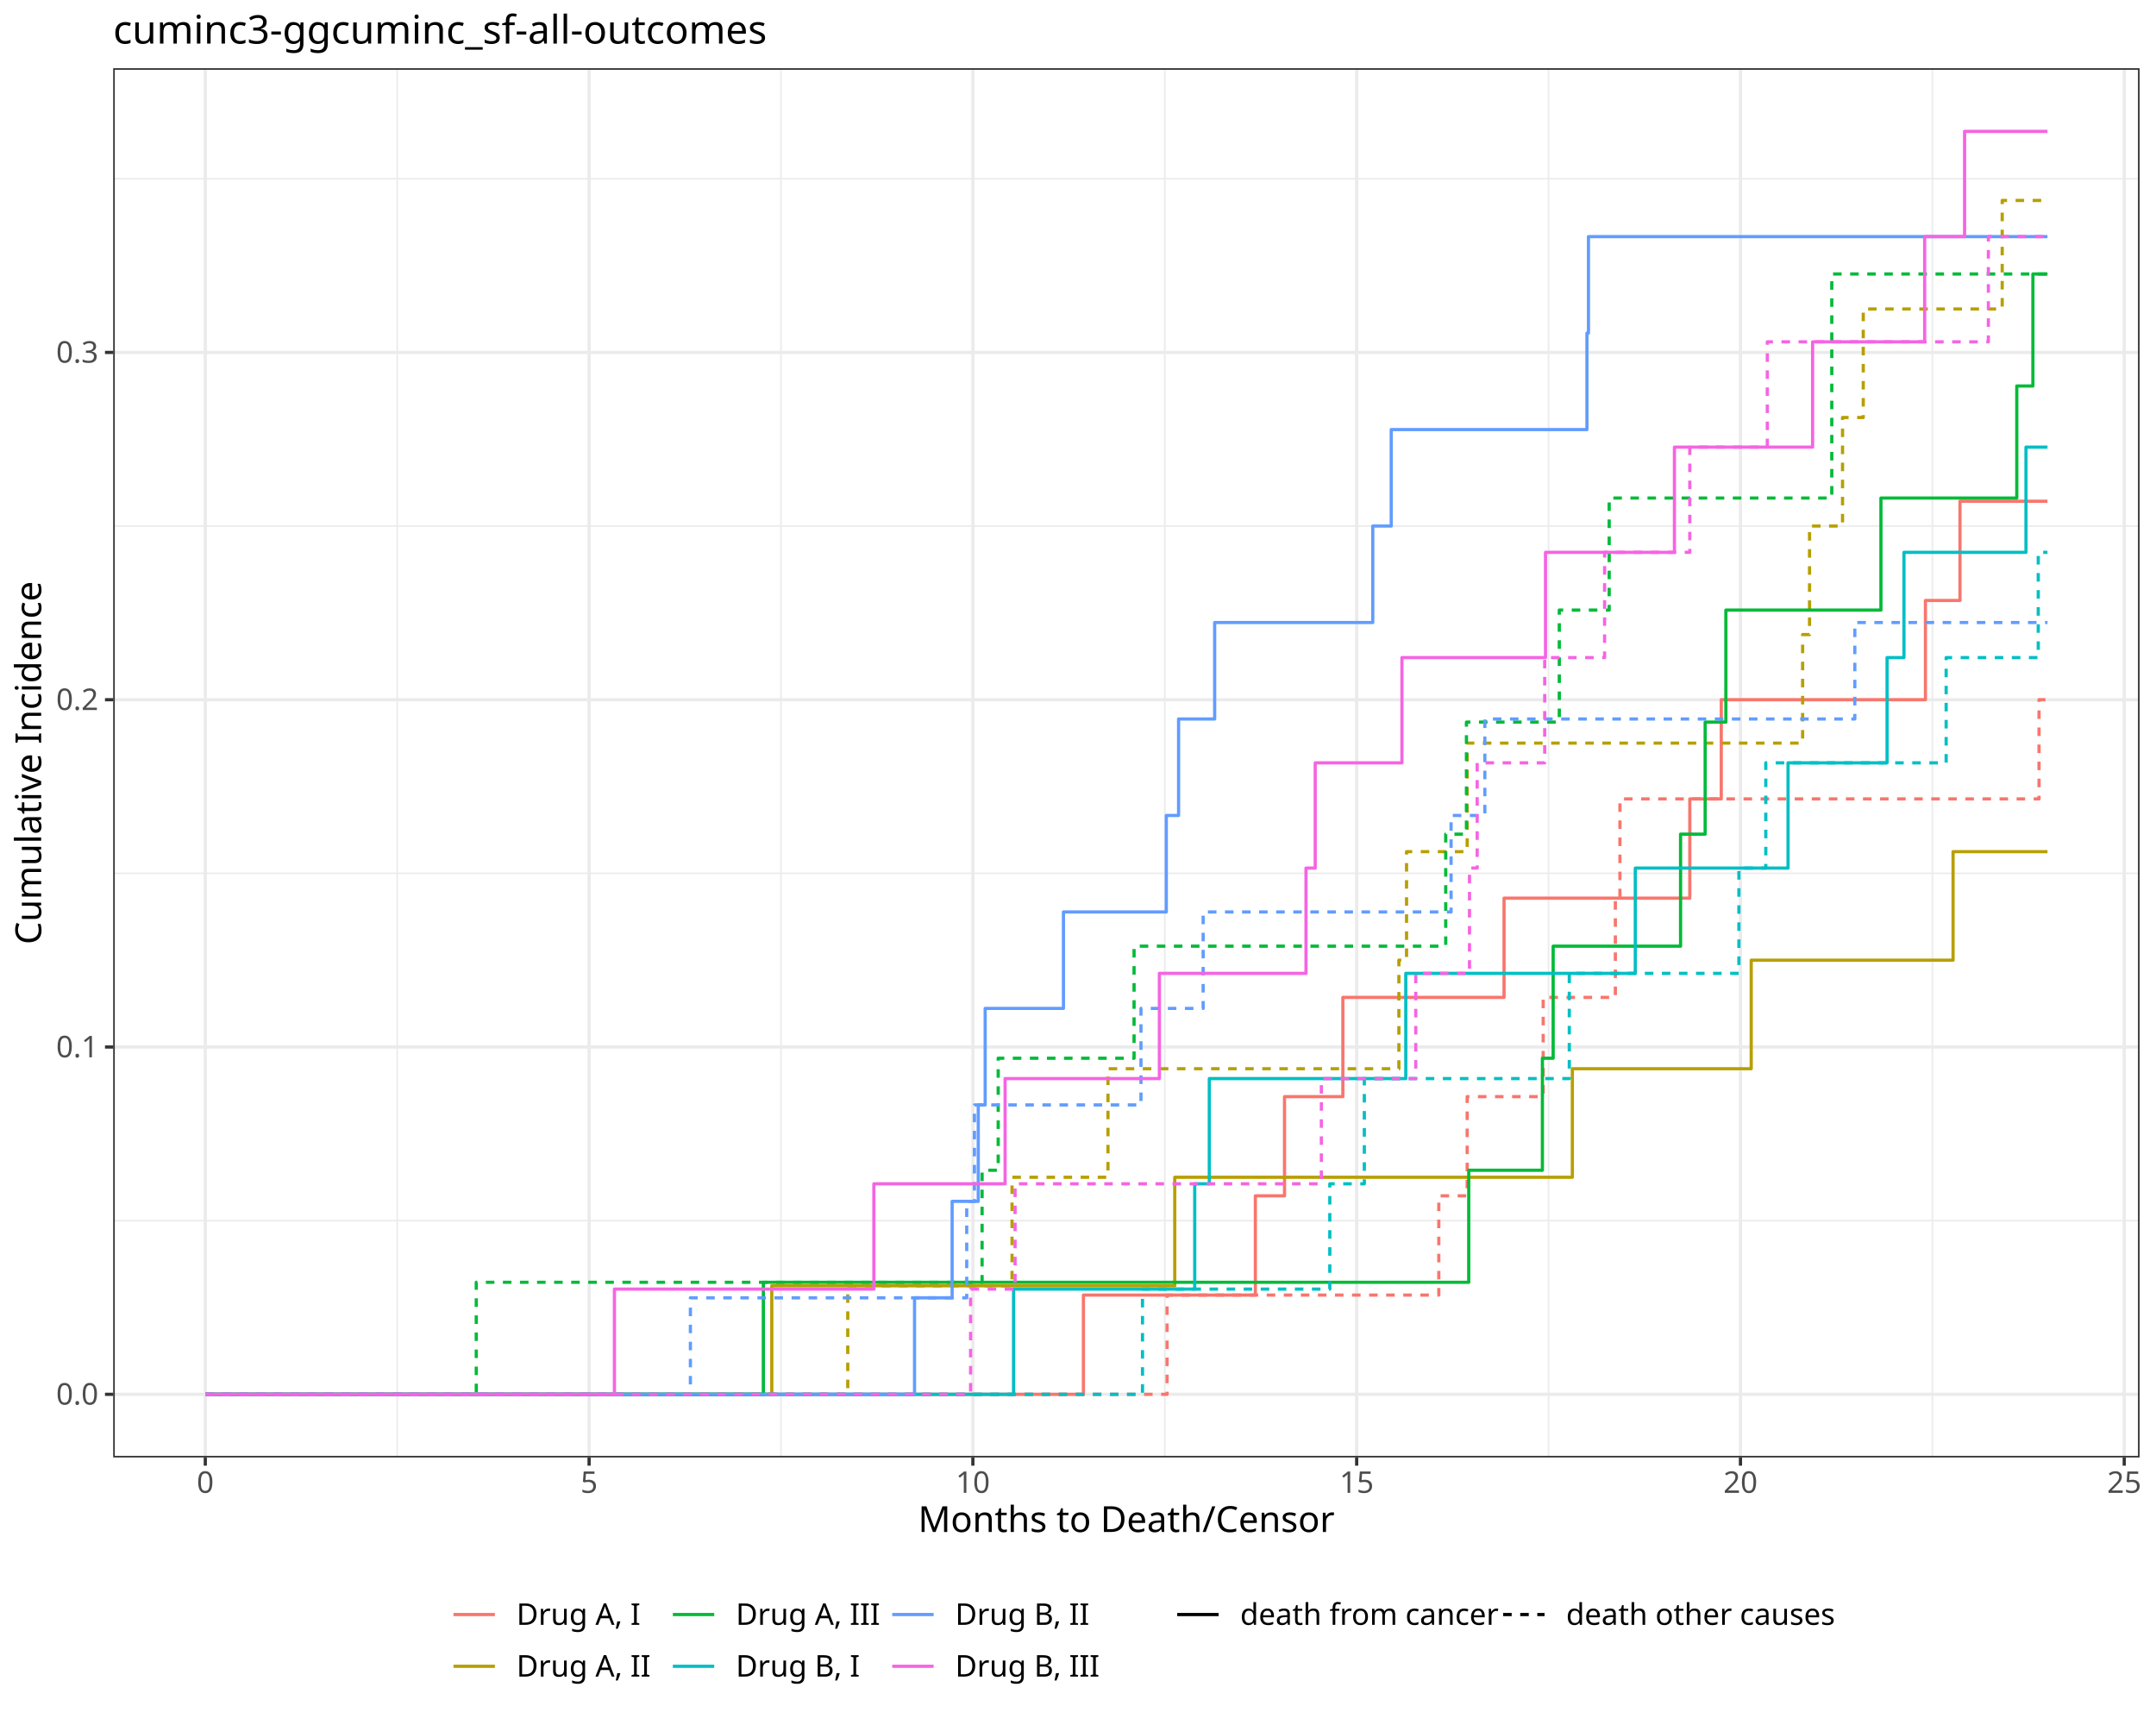
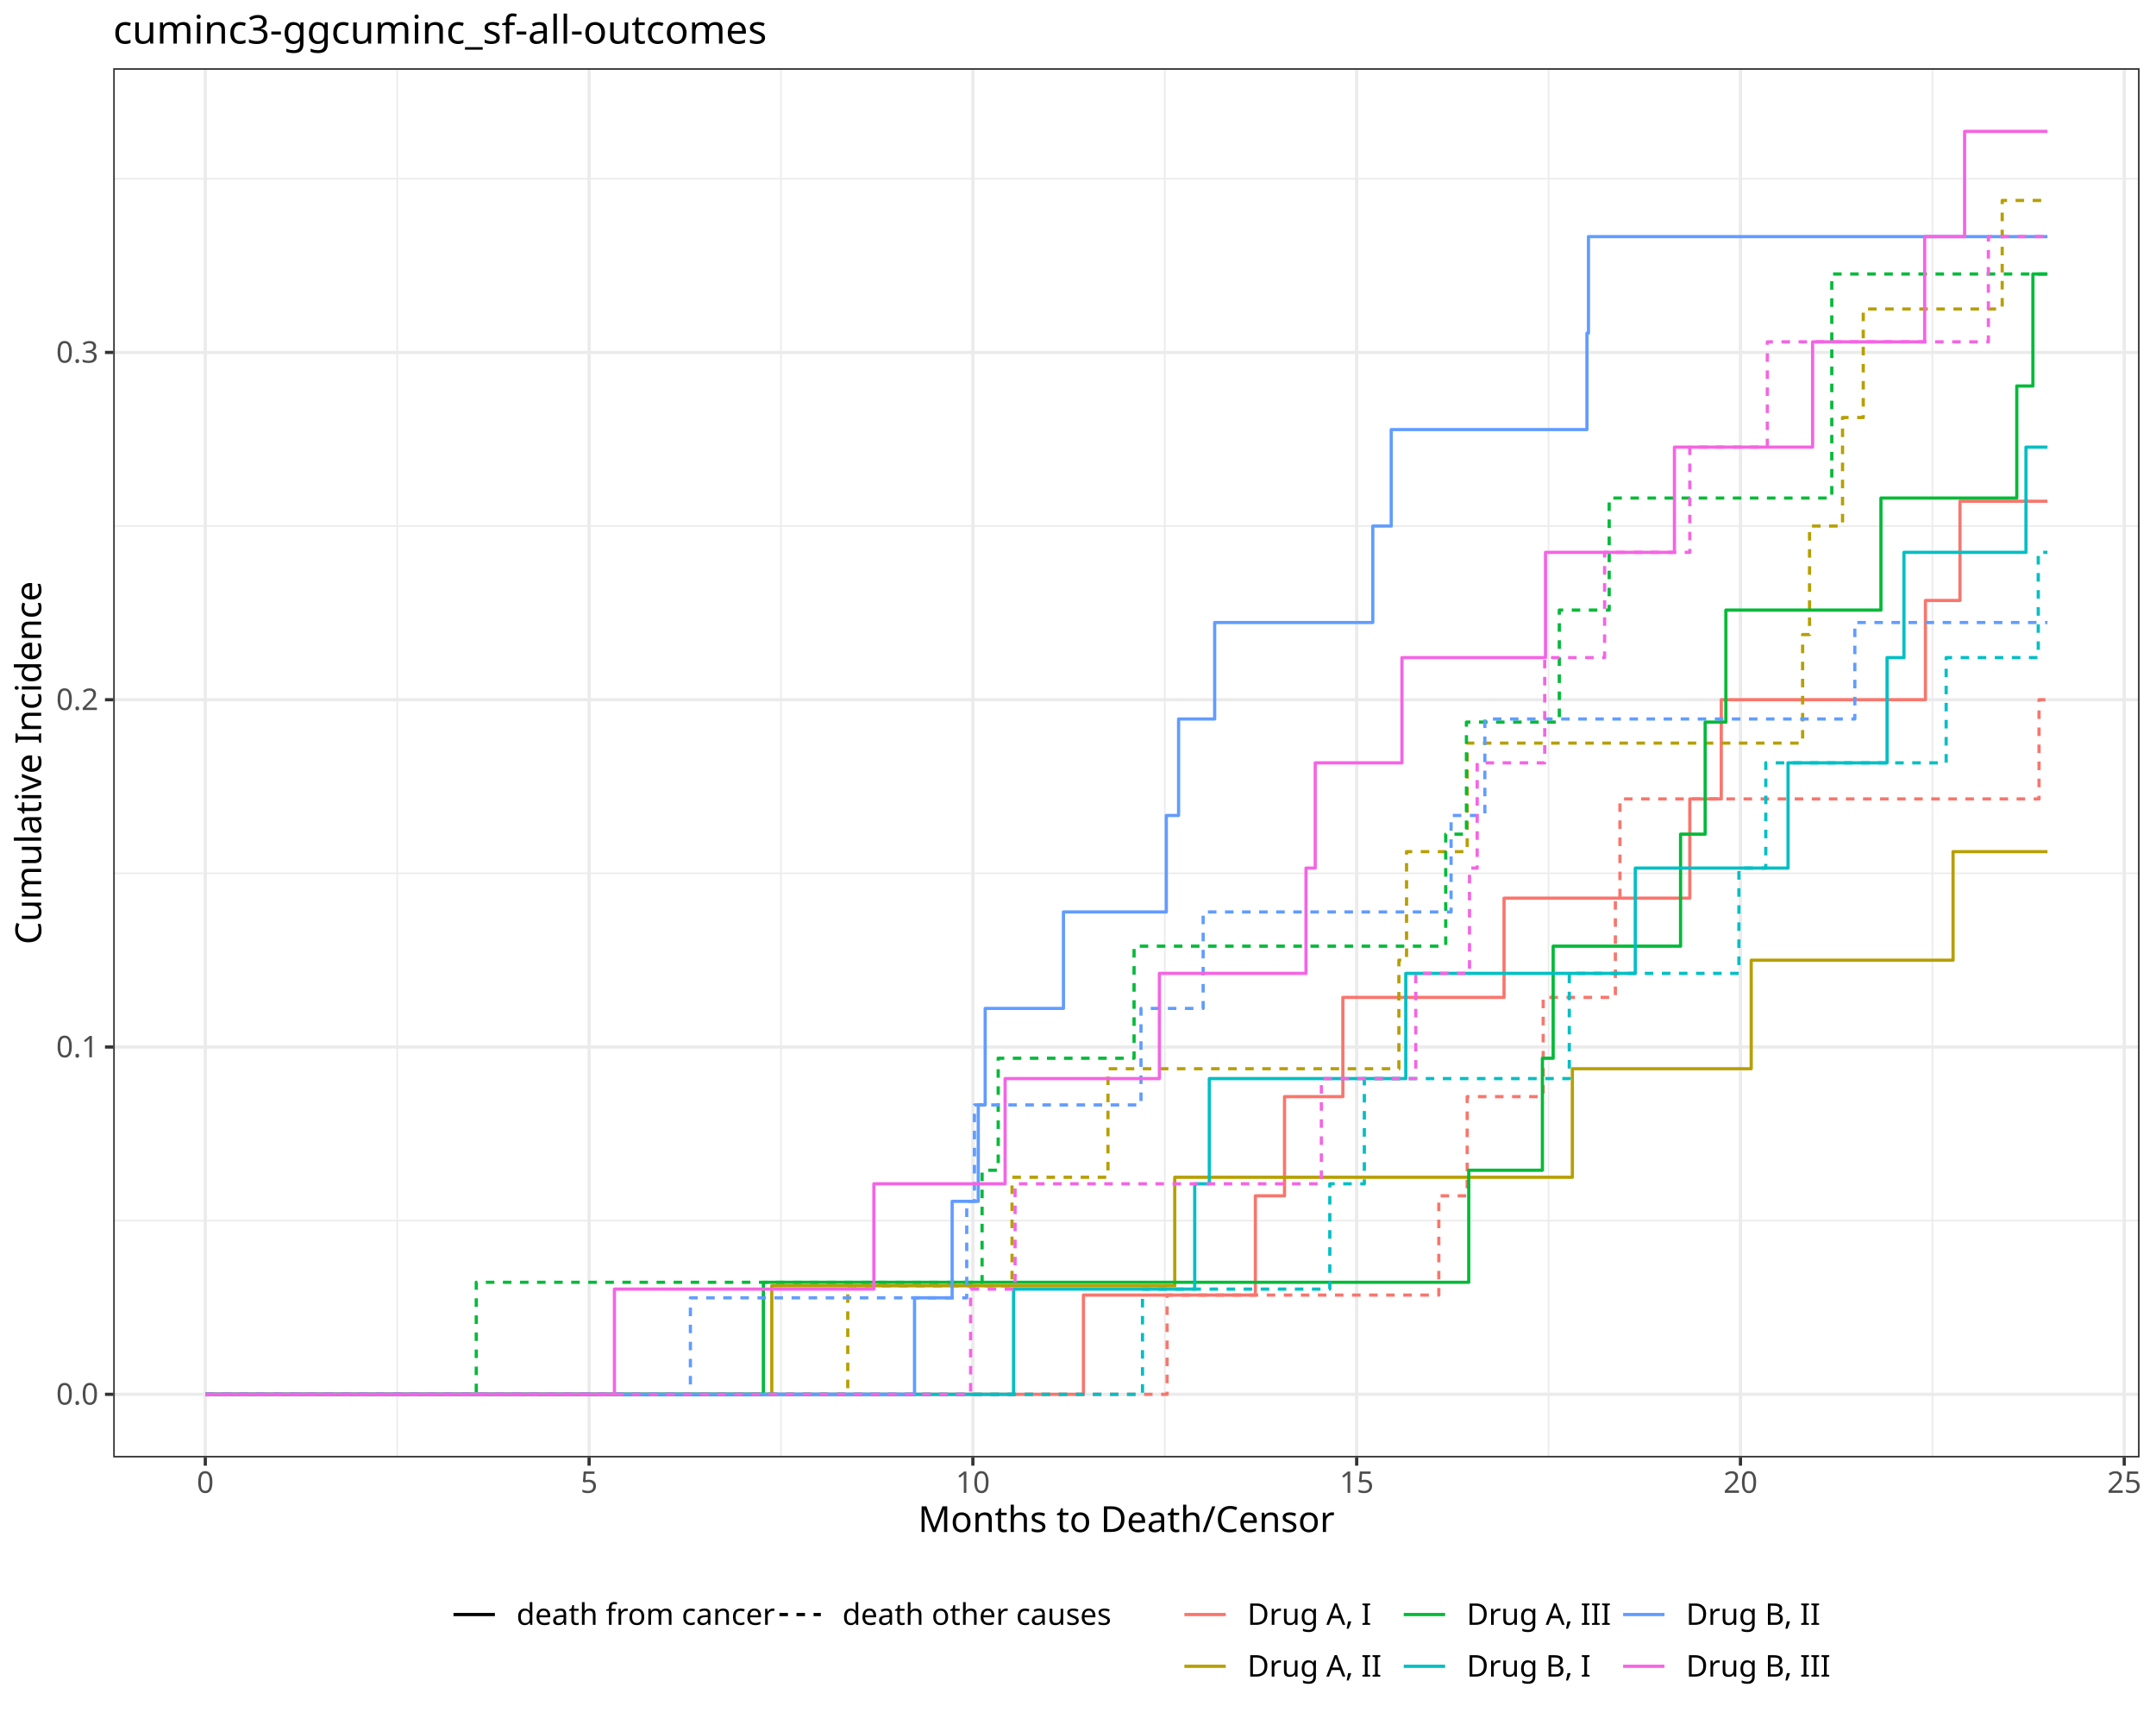
<svg xmlns="http://www.w3.org/2000/svg" class="svglite" data-engine-version="2.0" width="720.00pt" height="576.00pt" viewBox="0 0 720.00 576.00">
  <defs>
    <style type="text/css">
    .svglite line, .svglite polyline, .svglite polygon, .svglite path, .svglite rect, .svglite circle {
      fill: none;
      stroke: #000000;
      stroke-linecap: round;
      stroke-linejoin: round;
      stroke-miterlimit: 10.00;
    }
  </style>
  </defs>
  <rect width="100%" height="100%" style="stroke: none; fill: #FFFFFF;" />
  <defs>
    <clipPath id="cpMC4wMHw3MjAuMDB8MC4wMHw1NzYuMDA=">
      <rect x="0.00" y="0.00" width="720.00" height="576.00" />
    </clipPath>
  </defs>
  <g clip-path="url(#cpMC4wMHw3MjAuMDB8MC4wMHw1NzYuMDA=)">
    <rect x="0.00" y="0.00" width="720.00" height="576.00" style="stroke-width: 1.07; stroke: #FFFFFF; fill: #FFFFFF;" />
  </g>
  <defs>
    <clipPath id="cpMzcuODB8NzE0LjUyfDIyLjc4fDQ4Ni42Ng==">
      <rect x="37.80" y="22.78" width="676.72" height="463.88" />
    </clipPath>
  </defs>
  <g clip-path="url(#cpMzcuODB8NzE0LjUyfDIyLjc4fDQ4Ni42Ng==)">
    <rect x="37.80" y="22.78" width="676.72" height="463.88" style="stroke-width: 1.07; stroke: none; fill: #FFFFFF;" />
    <polyline points="37.80,407.59 714.52,407.59 " style="stroke-width: 0.53; stroke: #EBEBEB; stroke-linecap: butt;" />
    <polyline points="37.80,291.62 714.52,291.62 " style="stroke-width: 0.53; stroke: #EBEBEB; stroke-linecap: butt;" />
    <polyline points="37.80,175.65 714.52,175.65 " style="stroke-width: 0.53; stroke: #EBEBEB; stroke-linecap: butt;" />
    <polyline points="37.80,59.68 714.52,59.68 " style="stroke-width: 0.53; stroke: #EBEBEB; stroke-linecap: butt;" />
    <polyline points="132.65,486.66 132.65,22.78 " style="stroke-width: 0.53; stroke: #EBEBEB; stroke-linecap: butt;" />
    <polyline points="260.81,486.66 260.81,22.78 " style="stroke-width: 0.53; stroke: #EBEBEB; stroke-linecap: butt;" />
    <polyline points="388.98,486.66 388.98,22.78 " style="stroke-width: 0.53; stroke: #EBEBEB; stroke-linecap: butt;" />
    <polyline points="517.14,486.66 517.14,22.78 " style="stroke-width: 0.53; stroke: #EBEBEB; stroke-linecap: butt;" />
    <polyline points="645.31,486.66 645.31,22.78 " style="stroke-width: 0.53; stroke: #EBEBEB; stroke-linecap: butt;" />
    <polyline points="37.80,465.58 714.52,465.58 " style="stroke-width: 1.07; stroke: #EBEBEB; stroke-linecap: butt;" />
    <polyline points="37.80,349.61 714.52,349.61 " style="stroke-width: 1.07; stroke: #EBEBEB; stroke-linecap: butt;" />
    <polyline points="37.80,233.64 714.52,233.64 " style="stroke-width: 1.07; stroke: #EBEBEB; stroke-linecap: butt;" />
    <polyline points="37.80,117.67 714.52,117.67 " style="stroke-width: 1.07; stroke: #EBEBEB; stroke-linecap: butt;" />
    <polyline points="68.56,486.66 68.56,22.78 " style="stroke-width: 1.07; stroke: #EBEBEB; stroke-linecap: butt;" />
    <polyline points="196.73,486.66 196.73,22.78 " style="stroke-width: 1.07; stroke: #EBEBEB; stroke-linecap: butt;" />
    <polyline points="324.89,486.66 324.89,22.78 " style="stroke-width: 1.07; stroke: #EBEBEB; stroke-linecap: butt;" />
    <polyline points="453.06,486.66 453.06,22.78 " style="stroke-width: 1.07; stroke: #EBEBEB; stroke-linecap: butt;" />
    <polyline points="581.23,486.66 581.23,22.78 " style="stroke-width: 1.07; stroke: #EBEBEB; stroke-linecap: butt;" />
    <polyline points="709.39,486.66 709.39,22.78 " style="stroke-width: 1.07; stroke: #EBEBEB; stroke-linecap: butt;" />
    <polyline points="68.56,465.58 361.81,465.58 361.81,432.44 389.75,432.44 389.75,432.44 419.23,432.44 419.23,399.31 428.97,399.31 428.97,366.18 448.45,366.18 448.45,333.04 480.49,333.04 480.49,333.04 489.97,333.04 489.97,333.04 502.28,333.04 502.28,299.91 515.35,299.91 515.35,299.91 539.45,299.91 539.45,299.91 540.98,299.91 540.98,299.91 564.31,299.91 564.31,266.77 574.82,266.77 574.82,233.64 643.00,233.64 643.00,200.50 654.54,200.50 654.54,167.37 680.94,167.37 680.94,167.37 683.76,167.37 683.76,167.37 " style="stroke-width: 1.07; stroke: #F8766D; stroke-linecap: butt;" />
    <polyline points="68.56,465.58 361.81,465.58 361.81,465.58 389.75,465.58 389.75,432.44 419.23,432.44 419.23,432.44 428.97,432.44 428.97,432.44 448.45,432.44 448.45,432.44 480.49,432.44 480.49,399.31 489.97,399.31 489.97,366.18 502.28,366.18 502.28,366.18 515.35,366.18 515.35,333.04 539.45,333.04 539.45,299.91 540.98,299.91 540.98,266.77 564.31,266.77 564.31,266.77 574.82,266.77 574.82,266.77 643.00,266.77 643.00,266.77 654.54,266.77 654.54,266.77 680.94,266.77 680.94,233.64 683.76,233.64 683.76,233.64 " style="stroke-width: 1.07; stroke: #F8766D; stroke-dasharray: 2.85,2.85; stroke-linecap: butt;" />
    <polyline points="68.56,465.58 257.74,465.58 257.74,429.34 283.11,429.34 283.11,429.34 337.97,429.34 337.97,429.34 370.01,429.34 370.01,429.34 392.31,429.34 392.31,393.10 467.16,393.10 467.16,393.10 469.72,393.10 469.72,393.10 489.97,393.10 489.97,393.10 525.09,393.10 525.09,356.86 584.82,356.86 584.82,320.62 601.99,320.62 601.99,320.62 604.30,320.62 604.30,320.62 615.32,320.62 615.32,320.62 622.24,320.62 622.24,320.62 652.23,320.62 652.23,284.38 668.64,284.38 668.64,284.38 683.76,284.38 683.76,284.38 " style="stroke-width: 1.07; stroke: #B79F00; stroke-linecap: butt;" />
    <polyline points="68.56,465.58 257.74,465.58 257.74,465.58 283.11,465.58 283.11,429.34 337.97,429.34 337.97,393.10 370.01,393.10 370.01,356.86 392.31,356.86 392.31,356.86 467.16,356.86 467.16,320.62 469.72,320.62 469.72,284.38 489.97,284.38 489.97,248.13 525.09,248.13 525.09,248.13 584.82,248.13 584.82,248.13 601.99,248.13 601.99,211.89 604.30,211.89 604.30,175.65 615.32,175.65 615.32,139.41 622.24,139.41 622.24,103.17 652.23,103.17 652.23,103.17 668.64,103.17 668.64,66.93 683.76,66.93 683.76,66.93 " style="stroke-width: 1.07; stroke: #B79F00; stroke-dasharray: 2.85,2.85; stroke-linecap: butt;" />
    <polyline points="68.56,465.58 159.05,465.58 159.05,465.58 254.92,465.58 254.92,428.17 327.97,428.17 327.97,428.17 333.35,428.17 333.35,428.17 378.72,428.17 378.72,428.17 482.80,428.17 482.80,428.17 489.72,428.17 489.72,428.17 490.49,428.17 490.49,390.76 515.09,390.76 515.09,353.35 518.68,353.35 518.68,315.94 520.73,315.94 520.73,315.94 537.39,315.94 537.39,315.94 561.23,315.94 561.23,278.53 569.44,278.53 569.44,241.12 576.36,241.12 576.36,203.71 611.73,203.71 611.73,203.71 628.14,203.71 628.14,166.30 673.51,166.30 673.51,128.89 678.89,128.89 678.89,91.48 683.76,91.48 683.76,91.48 " style="stroke-width: 1.07; stroke: #00BA38; stroke-linecap: butt;" />
    <polyline points="68.56,465.58 159.05,465.58 159.05,428.17 254.92,428.17 254.92,428.17 327.97,428.17 327.97,390.76 333.35,390.76 333.35,353.35 378.72,353.35 378.72,315.94 482.80,315.94 482.80,278.53 489.72,278.53 489.72,241.12 490.49,241.12 490.49,241.12 515.09,241.12 515.09,241.12 518.68,241.12 518.68,241.12 520.73,241.12 520.73,203.71 537.39,203.71 537.39,166.30 561.23,166.30 561.23,166.30 569.44,166.30 569.44,166.30 576.36,166.30 576.36,166.30 611.73,166.30 611.73,91.48 628.14,91.48 628.14,91.48 673.51,91.48 673.51,91.48 678.89,91.48 678.89,91.48 683.76,91.48 683.76,91.48 " style="stroke-width: 1.07; stroke: #00BA38; stroke-dasharray: 2.85,2.85; stroke-linecap: butt;" />
    <polyline points="68.56,465.58 338.48,465.58 338.48,430.44 381.54,430.44 381.54,430.44 398.98,430.44 398.98,395.29 403.85,395.29 403.85,360.15 444.09,360.15 444.09,360.15 455.62,360.15 455.62,360.15 469.47,360.15 469.47,325.01 524.07,325.01 524.07,325.01 546.11,325.01 546.11,289.87 580.71,289.87 580.71,289.87 589.69,289.87 589.69,289.87 597.12,289.87 597.12,254.72 630.19,254.72 630.19,219.58 635.83,219.58 635.83,184.44 649.92,184.44 649.92,184.44 676.58,184.44 676.58,149.30 680.68,149.30 680.68,149.30 683.76,149.30 683.76,149.30 " style="stroke-width: 1.07; stroke: #00BFC4; stroke-linecap: butt;" />
    <polyline points="68.56,465.58 338.48,465.58 338.48,465.58 381.54,465.58 381.54,430.44 398.98,430.44 398.98,430.44 403.85,430.44 403.85,430.44 444.09,430.44 444.09,395.29 455.62,395.29 455.62,360.15 469.47,360.15 469.47,360.15 524.07,360.15 524.07,325.01 546.11,325.01 546.11,325.01 580.71,325.01 580.71,289.87 589.69,289.87 589.69,254.72 597.12,254.72 597.12,254.72 630.19,254.72 630.19,254.72 635.83,254.72 635.83,254.72 649.92,254.72 649.92,219.58 676.58,219.58 676.58,219.58 680.68,219.58 680.68,184.44 683.76,184.44 683.76,184.44 " style="stroke-width: 1.07; stroke: #00BFC4; stroke-dasharray: 2.85,2.85; stroke-linecap: butt;" />
    <polyline points="68.56,465.58 230.56,465.58 230.56,465.58 305.41,465.58 305.41,433.36 317.97,433.36 317.97,401.15 322.84,401.15 322.84,401.15 325.41,401.15 325.41,401.15 326.69,401.15 326.69,368.94 329.00,368.94 329.00,336.72 355.14,336.72 355.14,304.51 381.03,304.51 381.03,304.51 389.49,304.51 389.49,272.29 393.59,272.29 393.59,240.08 401.79,240.08 401.79,240.08 405.64,240.08 405.64,207.87 458.44,207.87 458.44,175.65 464.60,175.65 464.60,143.44 484.59,143.44 484.59,143.44 495.87,143.44 495.87,143.44 529.96,143.44 529.96,111.23 530.47,111.23 530.47,79.01 619.42,79.01 619.42,79.01 683.76,79.01 683.76,79.01 " style="stroke-width: 1.07; stroke: #619CFF; stroke-linecap: butt;" />
    <polyline points="68.56,465.58 230.56,465.58 230.56,433.36 305.41,433.36 305.41,433.36 317.97,433.36 317.97,433.36 322.84,433.36 322.84,401.15 325.41,401.15 325.41,368.94 326.69,368.94 326.69,368.94 329.00,368.94 329.00,368.94 355.14,368.94 355.14,368.94 381.03,368.94 381.03,336.72 389.49,336.72 389.49,336.72 393.59,336.72 393.59,336.72 401.79,336.72 401.79,304.51 405.64,304.51 405.64,304.51 458.44,304.51 458.44,304.51 464.60,304.51 464.60,304.51 484.59,304.51 484.59,272.29 495.87,272.29 495.87,240.08 529.96,240.08 529.96,240.08 530.47,240.08 530.47,240.08 619.42,240.08 619.42,207.87 683.76,207.87 683.76,207.87 " style="stroke-width: 1.07; stroke: #619CFF; stroke-dasharray: 2.85,2.85; stroke-linecap: butt;" />
    <polyline points="68.56,465.58 205.19,465.58 205.19,430.44 291.83,430.44 291.83,395.29 324.13,395.29 324.13,395.29 335.66,395.29 335.66,360.15 338.99,360.15 338.99,360.15 387.18,360.15 387.18,325.01 436.14,325.01 436.14,289.87 439.22,289.87 439.22,254.72 441.27,254.72 441.27,254.72 468.18,254.72 468.18,219.58 472.80,219.58 472.80,219.58 490.74,219.58 490.74,219.58 493.31,219.58 493.31,219.58 515.86,219.58 515.86,219.58 516.12,219.58 516.12,184.44 535.86,184.44 535.86,184.44 559.18,184.44 559.18,149.30 564.31,149.30 564.31,149.30 590.20,149.30 590.20,149.30 605.32,149.30 605.32,114.15 642.75,114.15 642.75,79.01 656.08,79.01 656.08,43.87 664.02,43.87 664.02,43.87 683.76,43.87 683.76,43.87 " style="stroke-width: 1.07; stroke: #F564E3; stroke-linecap: butt;" />
    <polyline points="68.56,465.58 205.19,465.58 205.19,465.58 291.83,465.58 291.83,465.58 324.13,465.58 324.13,430.44 335.66,430.44 335.66,430.44 338.99,430.44 338.99,395.29 387.18,395.29 387.18,395.29 436.14,395.29 436.14,395.29 439.22,395.29 439.22,395.29 441.27,395.29 441.27,360.15 468.18,360.15 468.18,360.15 472.80,360.15 472.80,325.01 490.74,325.01 490.74,289.87 493.31,289.87 493.31,254.72 515.86,254.72 515.86,219.58 516.12,219.58 516.12,219.58 535.86,219.58 535.86,184.44 559.18,184.44 559.18,184.44 564.31,184.44 564.31,149.30 590.20,149.30 590.20,114.15 605.32,114.15 605.32,114.15 642.75,114.15 642.75,114.15 656.08,114.15 656.08,114.15 664.02,114.15 664.02,79.01 683.76,79.01 683.76,79.01 " style="stroke-width: 1.07; stroke: #F564E3; stroke-dasharray: 2.85,2.85; stroke-linecap: butt;" />
    <rect x="37.80" y="22.78" width="676.72" height="463.88" style="stroke-width: 1.07; stroke: #333333;" />
  </g>
  <g clip-path="url(#cpMC4wMHw3MjAuMDB8MC4wMHw1NzYuMDA=)">
    <text x="32.87" y="469.02" text-anchor="end" style="font-size: 10.00px; fill: #4D4D4D; font-family: sans;" textLength="13.90px" lengthAdjust="spacingAndGlyphs">0.0</text>
    <text x="32.87" y="353.05" text-anchor="end" style="font-size: 10.00px; fill: #4D4D4D; font-family: sans;" textLength="13.90px" lengthAdjust="spacingAndGlyphs">0.1</text>
    <text x="32.87" y="237.08" text-anchor="end" style="font-size: 10.00px; fill: #4D4D4D; font-family: sans;" textLength="13.90px" lengthAdjust="spacingAndGlyphs">0.2</text>
    <text x="32.87" y="121.11" text-anchor="end" style="font-size: 10.00px; fill: #4D4D4D; font-family: sans;" textLength="13.90px" lengthAdjust="spacingAndGlyphs">0.3</text>
    <polyline points="35.06,465.58 37.80,465.58 " style="stroke-width: 1.07; stroke: #333333; stroke-linecap: butt;" />
    <polyline points="35.06,349.61 37.80,349.61 " style="stroke-width: 1.07; stroke: #333333; stroke-linecap: butt;" />
    <polyline points="35.06,233.64 37.80,233.64 " style="stroke-width: 1.07; stroke: #333333; stroke-linecap: butt;" />
    <polyline points="35.06,117.67 37.80,117.67 " style="stroke-width: 1.07; stroke: #333333; stroke-linecap: butt;" />
    <polyline points="68.56,489.40 68.56,486.66 " style="stroke-width: 1.07; stroke: #333333; stroke-linecap: butt;" />
    <polyline points="196.73,489.40 196.73,486.66 " style="stroke-width: 1.07; stroke: #333333; stroke-linecap: butt;" />
    <polyline points="324.89,489.40 324.89,486.66 " style="stroke-width: 1.07; stroke: #333333; stroke-linecap: butt;" />
    <polyline points="453.06,489.40 453.06,486.66 " style="stroke-width: 1.07; stroke: #333333; stroke-linecap: butt;" />
    <polyline points="581.23,489.40 581.23,486.66 " style="stroke-width: 1.07; stroke: #333333; stroke-linecap: butt;" />
    <polyline points="709.39,489.40 709.39,486.66 " style="stroke-width: 1.07; stroke: #333333; stroke-linecap: butt;" />
    <text x="68.56" y="498.48" text-anchor="middle" style="font-size: 10.00px; fill: #4D4D4D; font-family: sans;" textLength="5.56px" lengthAdjust="spacingAndGlyphs">0</text>
    <text x="196.73" y="498.48" text-anchor="middle" style="font-size: 10.00px; fill: #4D4D4D; font-family: sans;" textLength="5.56px" lengthAdjust="spacingAndGlyphs">5</text>
    <text x="324.89" y="498.48" text-anchor="middle" style="font-size: 10.00px; fill: #4D4D4D; font-family: sans;" textLength="11.12px" lengthAdjust="spacingAndGlyphs">10</text>
    <text x="453.06" y="498.48" text-anchor="middle" style="font-size: 10.00px; fill: #4D4D4D; font-family: sans;" textLength="11.12px" lengthAdjust="spacingAndGlyphs">15</text>
    <text x="581.23" y="498.48" text-anchor="middle" style="font-size: 10.00px; fill: #4D4D4D; font-family: sans;" textLength="11.12px" lengthAdjust="spacingAndGlyphs">20</text>
    <text x="709.39" y="498.48" text-anchor="middle" style="font-size: 10.00px; fill: #4D4D4D; font-family: sans;" textLength="11.12px" lengthAdjust="spacingAndGlyphs">25</text>
    <text x="376.16" y="511.55" text-anchor="middle" style="font-size: 12.00px; font-family: sans;" textLength="130.09px" lengthAdjust="spacingAndGlyphs">Months to Death/Censor</text>
    <text transform="translate(13.74,254.72) rotate(-90)" text-anchor="middle" style="font-size: 12.00px; font-family: sans;" textLength="114.75px" lengthAdjust="spacingAndGlyphs">Cumulative Incidence</text>
-     <rect x="138.76" y="525.00" width="230.73" height="45.52" style="stroke-width: 1.07; stroke: none; fill: #FFFFFF;" />
+     <rect x="138.76" y="525.00" width="233.12" height="28.24" style="stroke-width: 1.07; stroke: none; fill: #FFFFFF;" />
    <rect x="149.72" y="530.48" width="17.28" height="17.28" style="stroke-width: 1.07; stroke: none; fill: #FFFFFF;" />
-     <line x1="151.44" y1="539.12" x2="165.27" y2="539.12" style="stroke-width: 1.07; stroke: #F8766D; stroke-linecap: butt;" />
-     <rect x="149.72" y="547.76" width="17.28" height="17.28" style="stroke-width: 1.07; stroke: none; fill: #FFFFFF;" />
-     <line x1="151.44" y1="556.40" x2="165.27" y2="556.40" style="stroke-width: 1.07; stroke: #B79F00; stroke-linecap: butt;" />
-     <rect x="222.97" y="530.48" width="17.28" height="17.28" style="stroke-width: 1.07; stroke: none; fill: #FFFFFF;" />
-     <line x1="224.70" y1="539.12" x2="238.52" y2="539.12" style="stroke-width: 1.07; stroke: #00BA38; stroke-linecap: butt;" />
-     <rect x="222.97" y="547.76" width="17.28" height="17.28" style="stroke-width: 1.07; stroke: none; fill: #FFFFFF;" />
-     <line x1="224.70" y1="556.40" x2="238.52" y2="556.40" style="stroke-width: 1.07; stroke: #00BFC4; stroke-linecap: butt;" />
-     <rect x="296.23" y="530.48" width="17.28" height="17.28" style="stroke-width: 1.07; stroke: none; fill: #FFFFFF;" />
-     <line x1="297.96" y1="539.12" x2="311.78" y2="539.12" style="stroke-width: 1.07; stroke: #619CFF; stroke-linecap: butt;" />
-     <rect x="296.23" y="547.76" width="17.28" height="17.28" style="stroke-width: 1.07; stroke: none; fill: #FFFFFF;" />
-     <line x1="297.96" y1="556.40" x2="311.78" y2="556.40" style="stroke-width: 1.07; stroke: #F564E3; stroke-linecap: butt;" />
-     <text x="172.48" y="542.56" style="font-size: 10.00px; font-family: sans;" textLength="45.02px" lengthAdjust="spacingAndGlyphs">Drug A, I  </text>
-     <text x="172.48" y="559.84" style="font-size: 10.00px; font-family: sans;" textLength="45.02px" lengthAdjust="spacingAndGlyphs">Drug A, II </text>
-     <text x="245.73" y="542.56" style="font-size: 10.00px; font-family: sans;" textLength="45.02px" lengthAdjust="spacingAndGlyphs">Drug A, III</text>
-     <text x="245.73" y="559.84" style="font-size: 10.00px; font-family: sans;" textLength="45.02px" lengthAdjust="spacingAndGlyphs">Drug B, I  </text>
-     <text x="318.99" y="542.56" style="font-size: 10.00px; font-family: sans;" textLength="45.02px" lengthAdjust="spacingAndGlyphs">Drug B, II </text>
-     <text x="318.99" y="559.84" style="font-size: 10.00px; font-family: sans;" textLength="45.02px" lengthAdjust="spacingAndGlyphs">Drug B, III</text>
-     <rect x="380.45" y="525.00" width="233.12" height="28.24" style="stroke-width: 1.07; stroke: none; fill: #FFFFFF;" />
-     <rect x="391.40" y="530.48" width="17.28" height="17.28" style="stroke-width: 1.07; stroke: none; fill: #FFFFFF;" />
-     <line x1="393.13" y1="539.12" x2="406.96" y2="539.12" style="stroke-width: 1.07; stroke-linecap: butt;" />
-     <rect x="500.25" y="530.48" width="17.28" height="17.28" style="stroke-width: 1.07; stroke: none; fill: #FFFFFF;" />
-     <line x1="501.98" y1="539.12" x2="515.81" y2="539.12" style="stroke-width: 1.07; stroke-dasharray: 2.85,2.85; stroke-linecap: butt;" />
-     <text x="414.16" y="542.56" style="font-size: 10.00px; font-family: sans;" textLength="80.61px" lengthAdjust="spacingAndGlyphs">death from cancer</text>
-     <text x="523.01" y="542.56" style="font-size: 10.00px; font-family: sans;" textLength="85.07px" lengthAdjust="spacingAndGlyphs">death other causes</text>
+     <line x1="151.44" y1="539.12" x2="165.27" y2="539.12" style="stroke-width: 1.07; stroke-linecap: butt;" />
+     <rect x="258.56" y="530.48" width="17.28" height="17.28" style="stroke-width: 1.07; stroke: none; fill: #FFFFFF;" />
+     <line x1="260.29" y1="539.12" x2="274.12" y2="539.12" style="stroke-width: 1.07; stroke-dasharray: 2.85,2.85; stroke-linecap: butt;" />
+     <text x="172.48" y="542.56" style="font-size: 10.00px; font-family: sans;" textLength="80.61px" lengthAdjust="spacingAndGlyphs">death from cancer</text>
+     <text x="281.32" y="542.56" style="font-size: 10.00px; font-family: sans;" textLength="85.07px" lengthAdjust="spacingAndGlyphs">death other causes</text>
+     <rect x="382.84" y="525.00" width="230.73" height="45.52" style="stroke-width: 1.07; stroke: none; fill: #FFFFFF;" />
+     <rect x="393.80" y="530.48" width="17.28" height="17.28" style="stroke-width: 1.07; stroke: none; fill: #FFFFFF;" />
+     <line x1="395.52" y1="539.12" x2="409.35" y2="539.12" style="stroke-width: 1.07; stroke: #F8766D; stroke-linecap: butt;" />
+     <rect x="393.80" y="547.76" width="17.28" height="17.28" style="stroke-width: 1.07; stroke: none; fill: #FFFFFF;" />
+     <line x1="395.52" y1="556.40" x2="409.35" y2="556.40" style="stroke-width: 1.07; stroke: #B79F00; stroke-linecap: butt;" />
+     <rect x="467.05" y="530.48" width="17.28" height="17.28" style="stroke-width: 1.07; stroke: none; fill: #FFFFFF;" />
+     <line x1="468.78" y1="539.12" x2="482.60" y2="539.12" style="stroke-width: 1.07; stroke: #00BA38; stroke-linecap: butt;" />
+     <rect x="467.05" y="547.76" width="17.28" height="17.28" style="stroke-width: 1.07; stroke: none; fill: #FFFFFF;" />
+     <line x1="468.78" y1="556.40" x2="482.60" y2="556.40" style="stroke-width: 1.07; stroke: #00BFC4; stroke-linecap: butt;" />
+     <rect x="540.31" y="530.48" width="17.28" height="17.28" style="stroke-width: 1.07; stroke: none; fill: #FFFFFF;" />
+     <line x1="542.04" y1="539.12" x2="555.86" y2="539.12" style="stroke-width: 1.07; stroke: #619CFF; stroke-linecap: butt;" />
+     <rect x="540.31" y="547.76" width="17.28" height="17.28" style="stroke-width: 1.07; stroke: none; fill: #FFFFFF;" />
+     <line x1="542.04" y1="556.40" x2="555.86" y2="556.40" style="stroke-width: 1.07; stroke: #F564E3; stroke-linecap: butt;" />
+     <text x="416.55" y="542.56" style="font-size: 10.00px; font-family: sans;" textLength="45.02px" lengthAdjust="spacingAndGlyphs">Drug A, I  </text>
+     <text x="416.55" y="559.84" style="font-size: 10.00px; font-family: sans;" textLength="45.02px" lengthAdjust="spacingAndGlyphs">Drug A, II </text>
+     <text x="489.81" y="542.56" style="font-size: 10.00px; font-family: sans;" textLength="45.02px" lengthAdjust="spacingAndGlyphs">Drug A, III</text>
+     <text x="489.81" y="559.84" style="font-size: 10.00px; font-family: sans;" textLength="45.02px" lengthAdjust="spacingAndGlyphs">Drug B, I  </text>
+     <text x="563.07" y="542.56" style="font-size: 10.00px; font-family: sans;" textLength="45.02px" lengthAdjust="spacingAndGlyphs">Drug B, II </text>
+     <text x="563.07" y="559.84" style="font-size: 10.00px; font-family: sans;" textLength="45.02px" lengthAdjust="spacingAndGlyphs">Drug B, III</text>
    <text x="37.80" y="14.56" style="font-size: 13.20px; font-family: sans;" textLength="206.93px" lengthAdjust="spacingAndGlyphs">cuminc3-ggcuminc_sf-all-outcomes</text>
  </g>
</svg>
